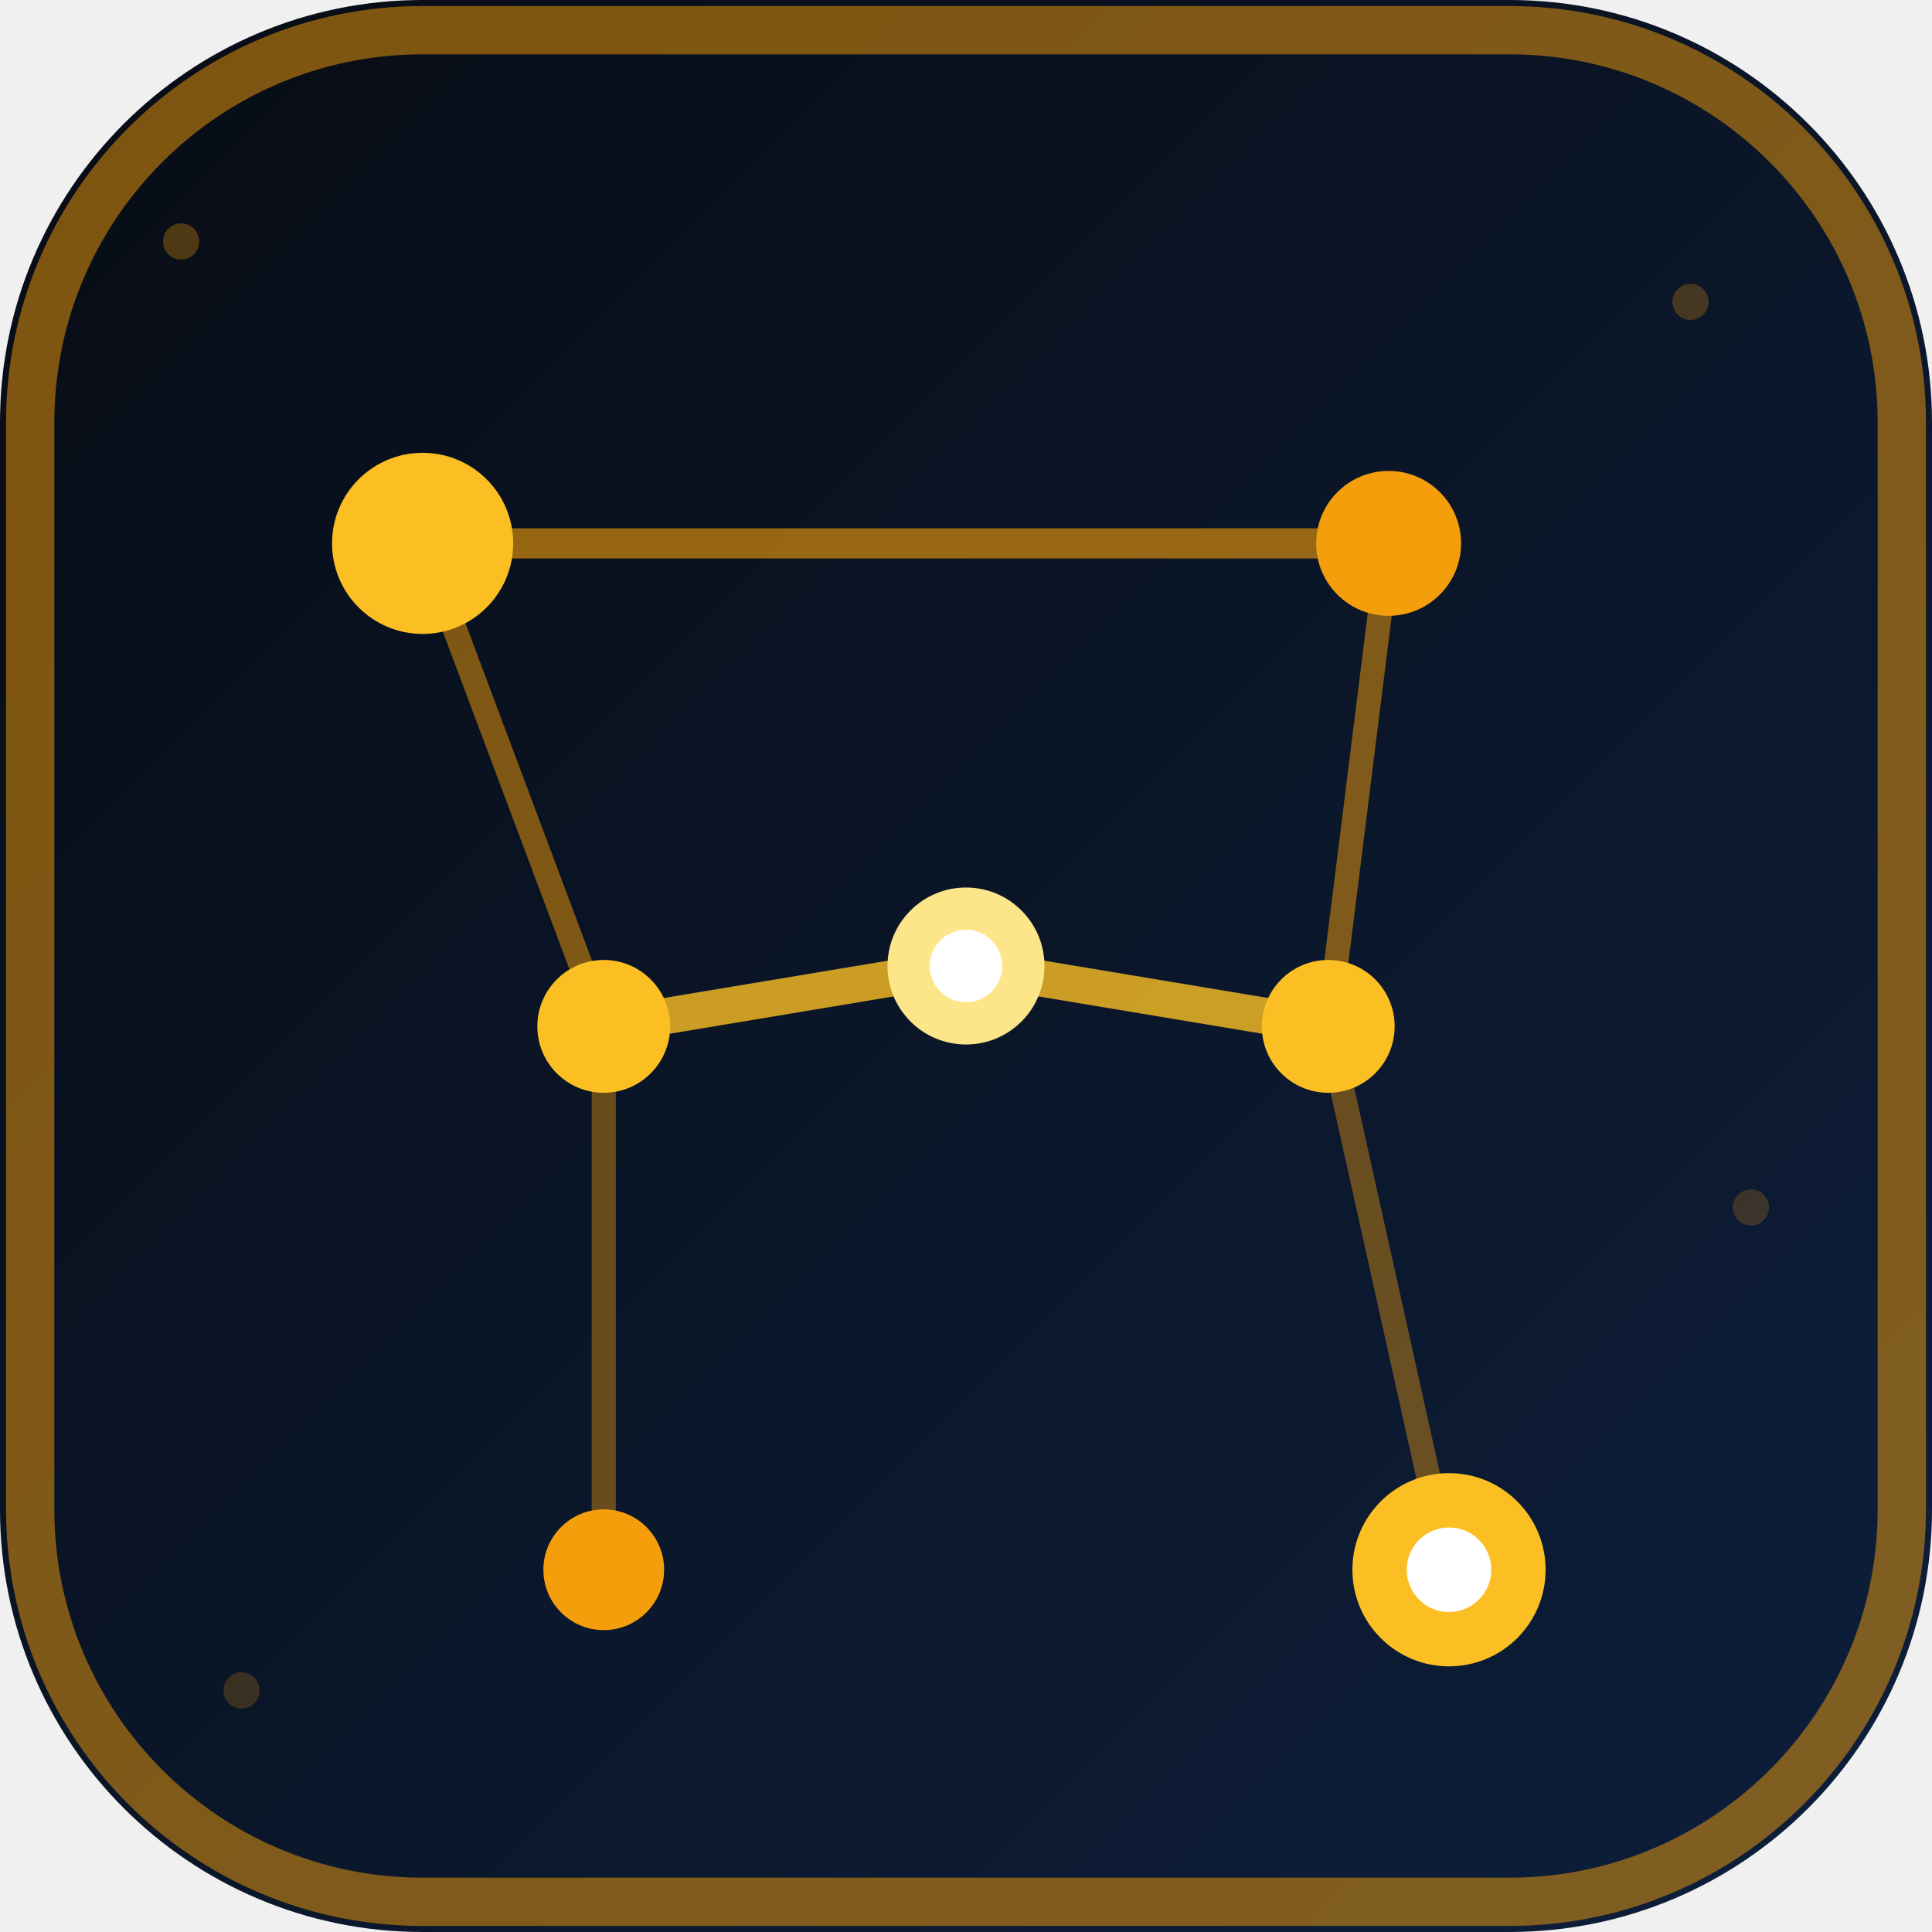
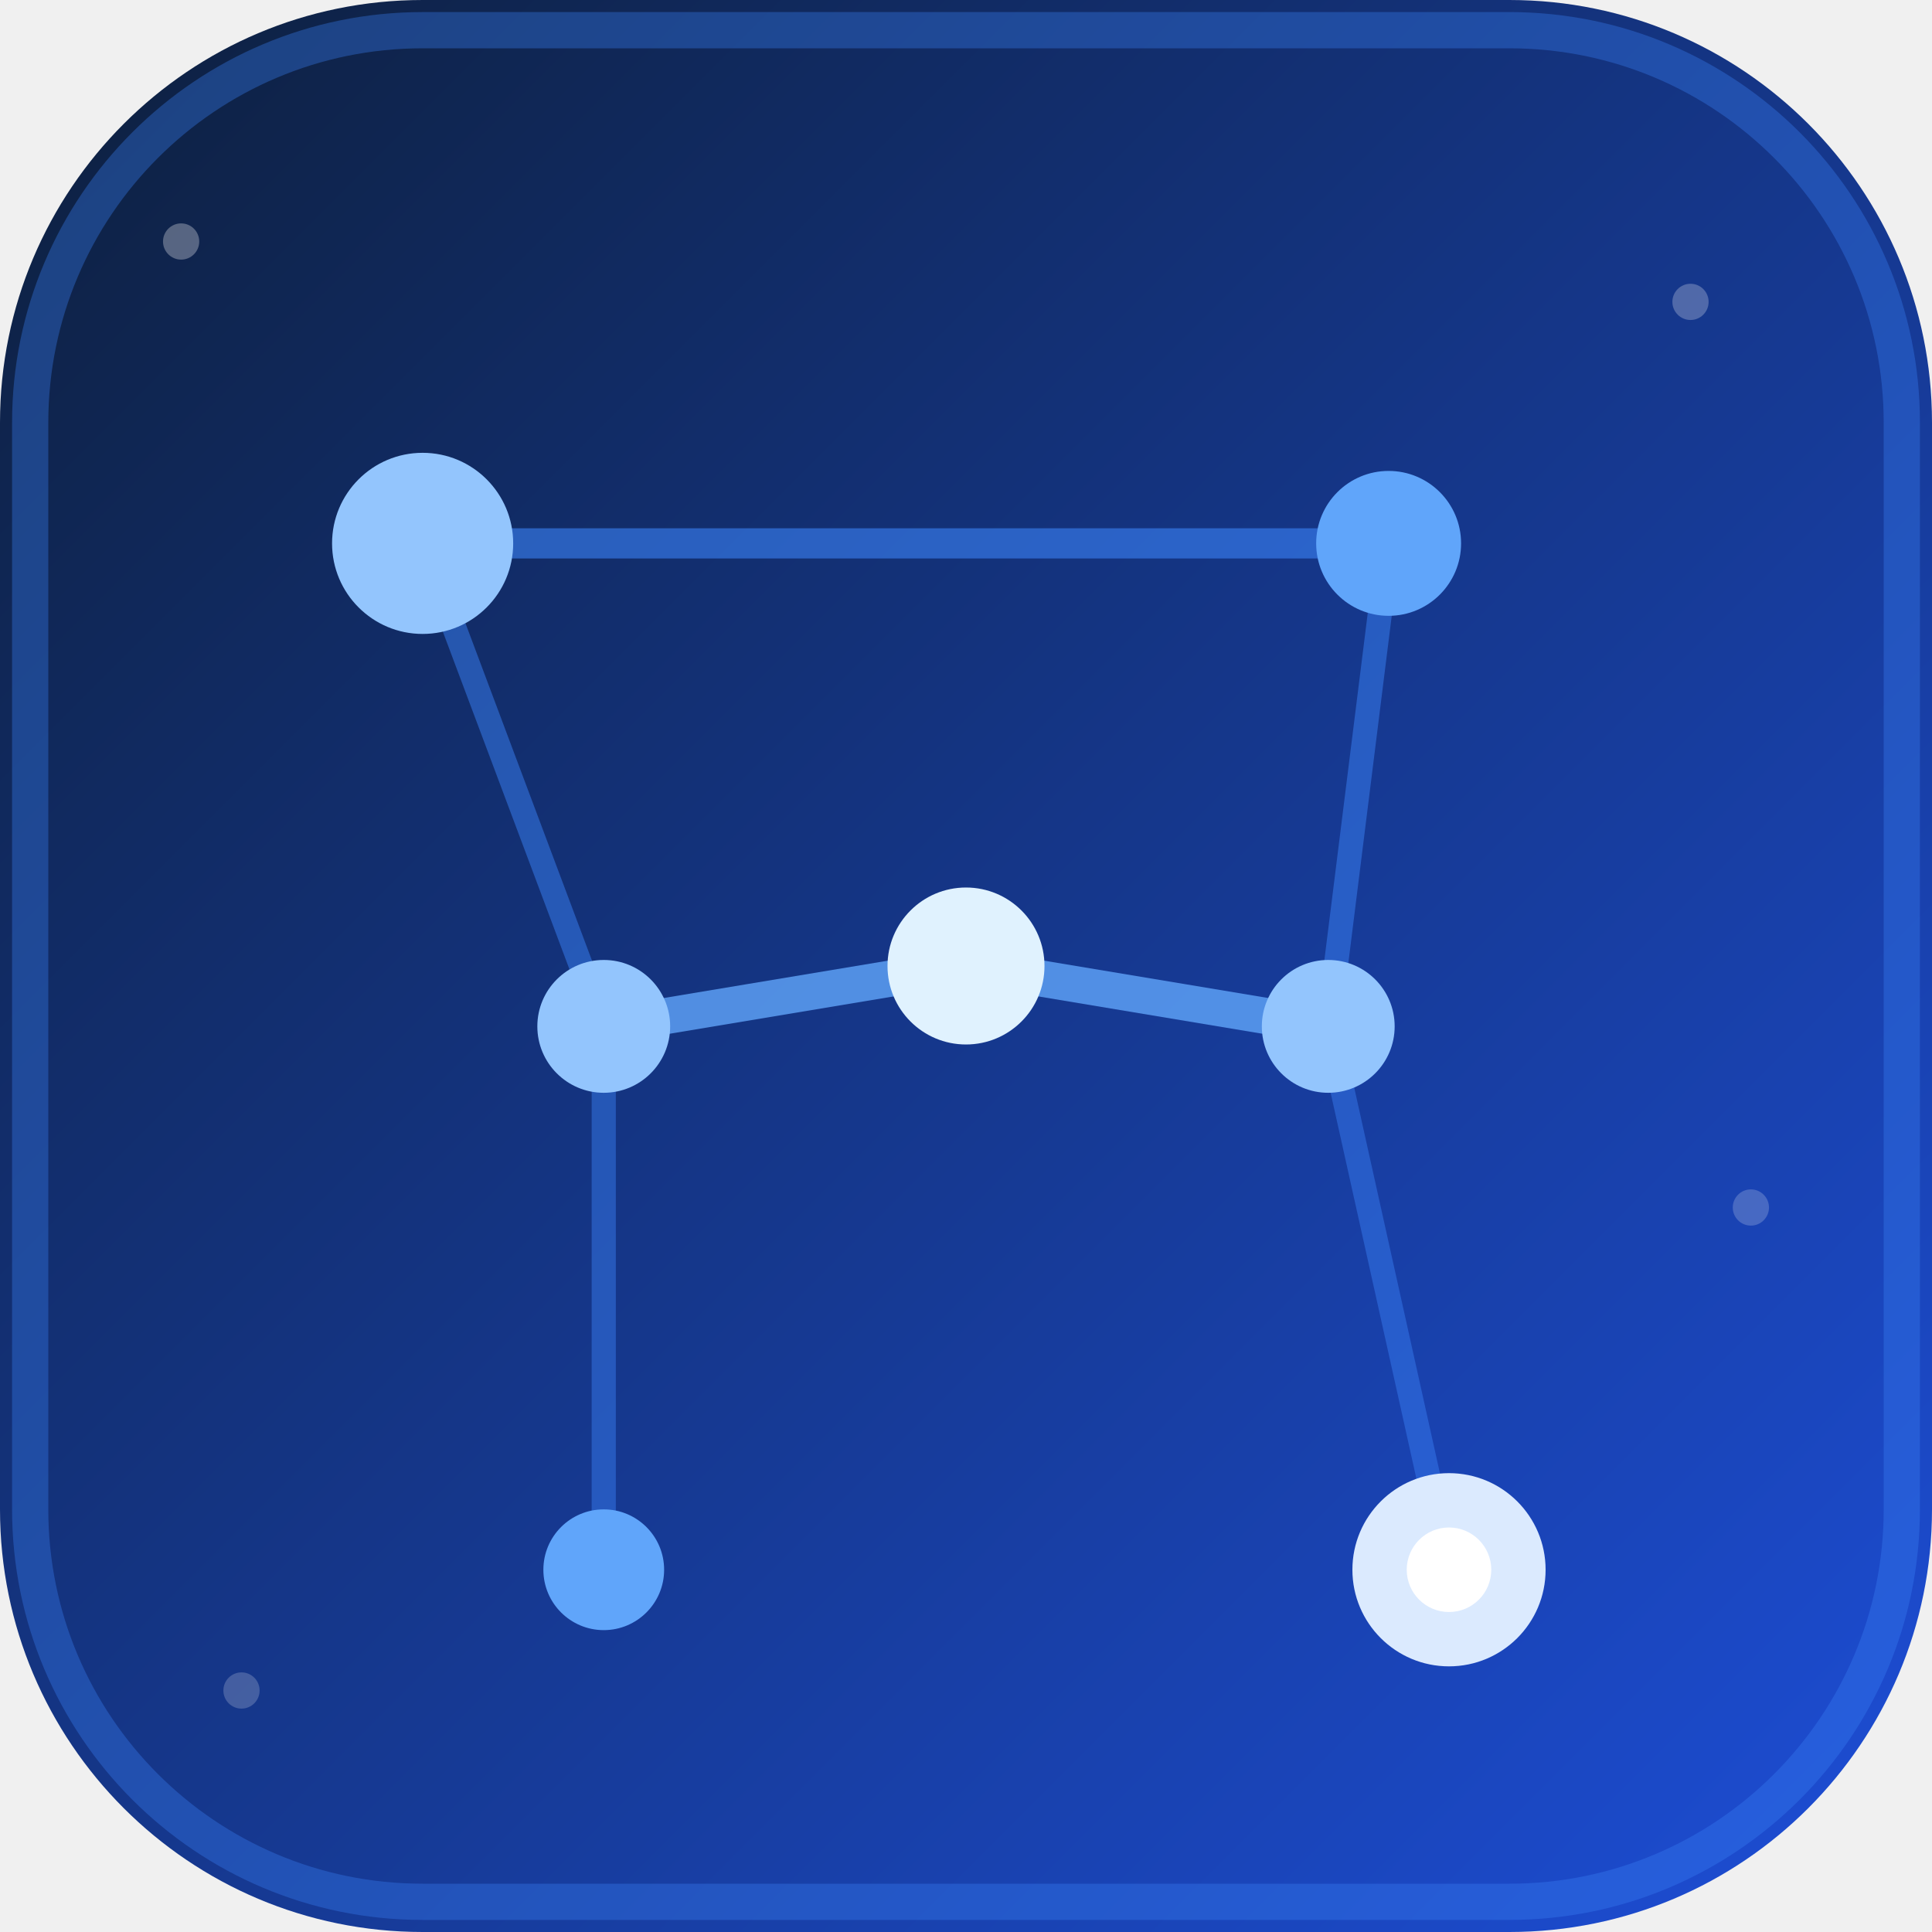
<svg xmlns="http://www.w3.org/2000/svg" viewBox="0 0 32 32" fill="none">
  <defs>
    <linearGradient id="bg" x1="0" y1="0" x2="32" y2="32" gradientUnits="userSpaceOnUse">
-       <stop offset="0%" stop-color="#080c14" />
-       <stop offset="100%" stop-color="#0d1f3c" />
+       <stop offset="0%" stop-color="#0d1f3c" />
+       <stop offset="100%" stop-color="#1d4ed8" />
    </linearGradient>
  </defs>
  <rect width="32" height="32" rx="7" fill="url(#bg)" />
-   <rect x=".5" y=".5" width="31" height="31" rx="6.5" stroke="#f59e0b" stroke-width="0.8" fill="none" stroke-opacity="0.5" />
-   <line x1="7" y1="9" x2="23" y2="9" stroke="#f59e0b" stroke-width="0.5" stroke-opacity="0.6" />
-   <line x1="7" y1="9" x2="10" y2="17" stroke="#f59e0b" stroke-width="0.4" stroke-opacity="0.5" />
-   <line x1="23" y1="9" x2="22" y2="17" stroke="#f59e0b" stroke-width="0.4" stroke-opacity="0.5" />
-   <line x1="10" y1="17" x2="16" y2="16" stroke="#fbbf24" stroke-width="0.6" stroke-opacity="0.8" />
-   <line x1="16" y1="16" x2="22" y2="17" stroke="#fbbf24" stroke-width="0.6" stroke-opacity="0.8" />
-   <line x1="10" y1="17" x2="10" y2="26" stroke="#f59e0b" stroke-width="0.4" stroke-opacity="0.4" />
-   <line x1="22" y1="17" x2="24" y2="26" stroke="#f59e0b" stroke-width="0.4" stroke-opacity="0.4" />
-   <circle cx="7" cy="9" r="1.5" fill="#fbbf24" />
-   <circle cx="23" cy="9" r="1.2" fill="#f59e0b" />
-   <circle cx="10" cy="17" r="1.1" fill="#fbbf24" />
-   <circle cx="16" cy="16" r="1.3" fill="#fde68a" />
-   <circle cx="16" cy="16" r="0.6" fill="#fff" />
-   <circle cx="22" cy="17" r="1.1" fill="#fbbf24" />
-   <circle cx="24" cy="26" r="1.6" fill="#fbbf24" />
+   <rect x=".5" y=".5" width="31" height="31" rx="6.5" stroke="rgba(59,130,246,0.35)" stroke-width="0.6" fill="none" />
+   <line x1="7" y1="9" x2="23" y2="9" stroke="#3b82f6" stroke-width="0.5" stroke-opacity="0.6" />
+   <line x1="7" y1="9" x2="10" y2="17" stroke="#3b82f6" stroke-width="0.4" stroke-opacity="0.5" />
+   <line x1="23" y1="9" x2="22" y2="17" stroke="#3b82f6" stroke-width="0.4" stroke-opacity="0.5" />
+   <line x1="10" y1="17" x2="16" y2="16" stroke="#60a5fa" stroke-width="0.6" stroke-opacity="0.8" />
+   <line x1="16" y1="16" x2="22" y2="17" stroke="#60a5fa" stroke-width="0.6" stroke-opacity="0.8" />
+   <line x1="10" y1="17" x2="10" y2="26" stroke="#3b82f6" stroke-width="0.4" stroke-opacity="0.45" />
+   <line x1="22" y1="17" x2="24" y2="26" stroke="#3b82f6" stroke-width="0.4" stroke-opacity="0.45" />
+   <circle cx="7" cy="9" r="1.5" fill="#93c5fd" />
+   <circle cx="23" cy="9" r="1.2" fill="#60a5fa" />
+   <circle cx="10" cy="17" r="1.1" fill="#93c5fd" />
+   <circle cx="16" cy="16" r="1.3" fill="#e0f2fe" />
+   <circle cx="22" cy="17" r="1.1" fill="#93c5fd" />
+   <circle cx="24" cy="26" r="1.6" fill="#dbeafe" />
  <circle cx="24" cy="26" r="0.7" fill="#fff" />
-   <circle cx="10" cy="26" r="1.0" fill="#f59e0b" />
-   <circle cx="3" cy="4" r="0.3" fill="#f59e0b" fill-opacity="0.3" />
-   <circle cx="28" cy="5" r="0.3" fill="#f59e0b" fill-opacity="0.25" />
-   <circle cx="29" cy="20" r="0.3" fill="#f59e0b" fill-opacity="0.2" />
-   <circle cx="4" cy="28" r="0.3" fill="#f59e0b" fill-opacity="0.2" />
+   <circle cx="10" cy="26" r="1.0" fill="#60a5fa" />
+   <circle cx="3" cy="4" r="0.3" fill="white" fill-opacity="0.3" />
+   <circle cx="28" cy="5" r="0.3" fill="white" fill-opacity="0.25" />
+   <circle cx="29" cy="20" r="0.3" fill="white" fill-opacity="0.2" />
+   <circle cx="4" cy="28" r="0.3" fill="white" fill-opacity="0.2" />
</svg>
